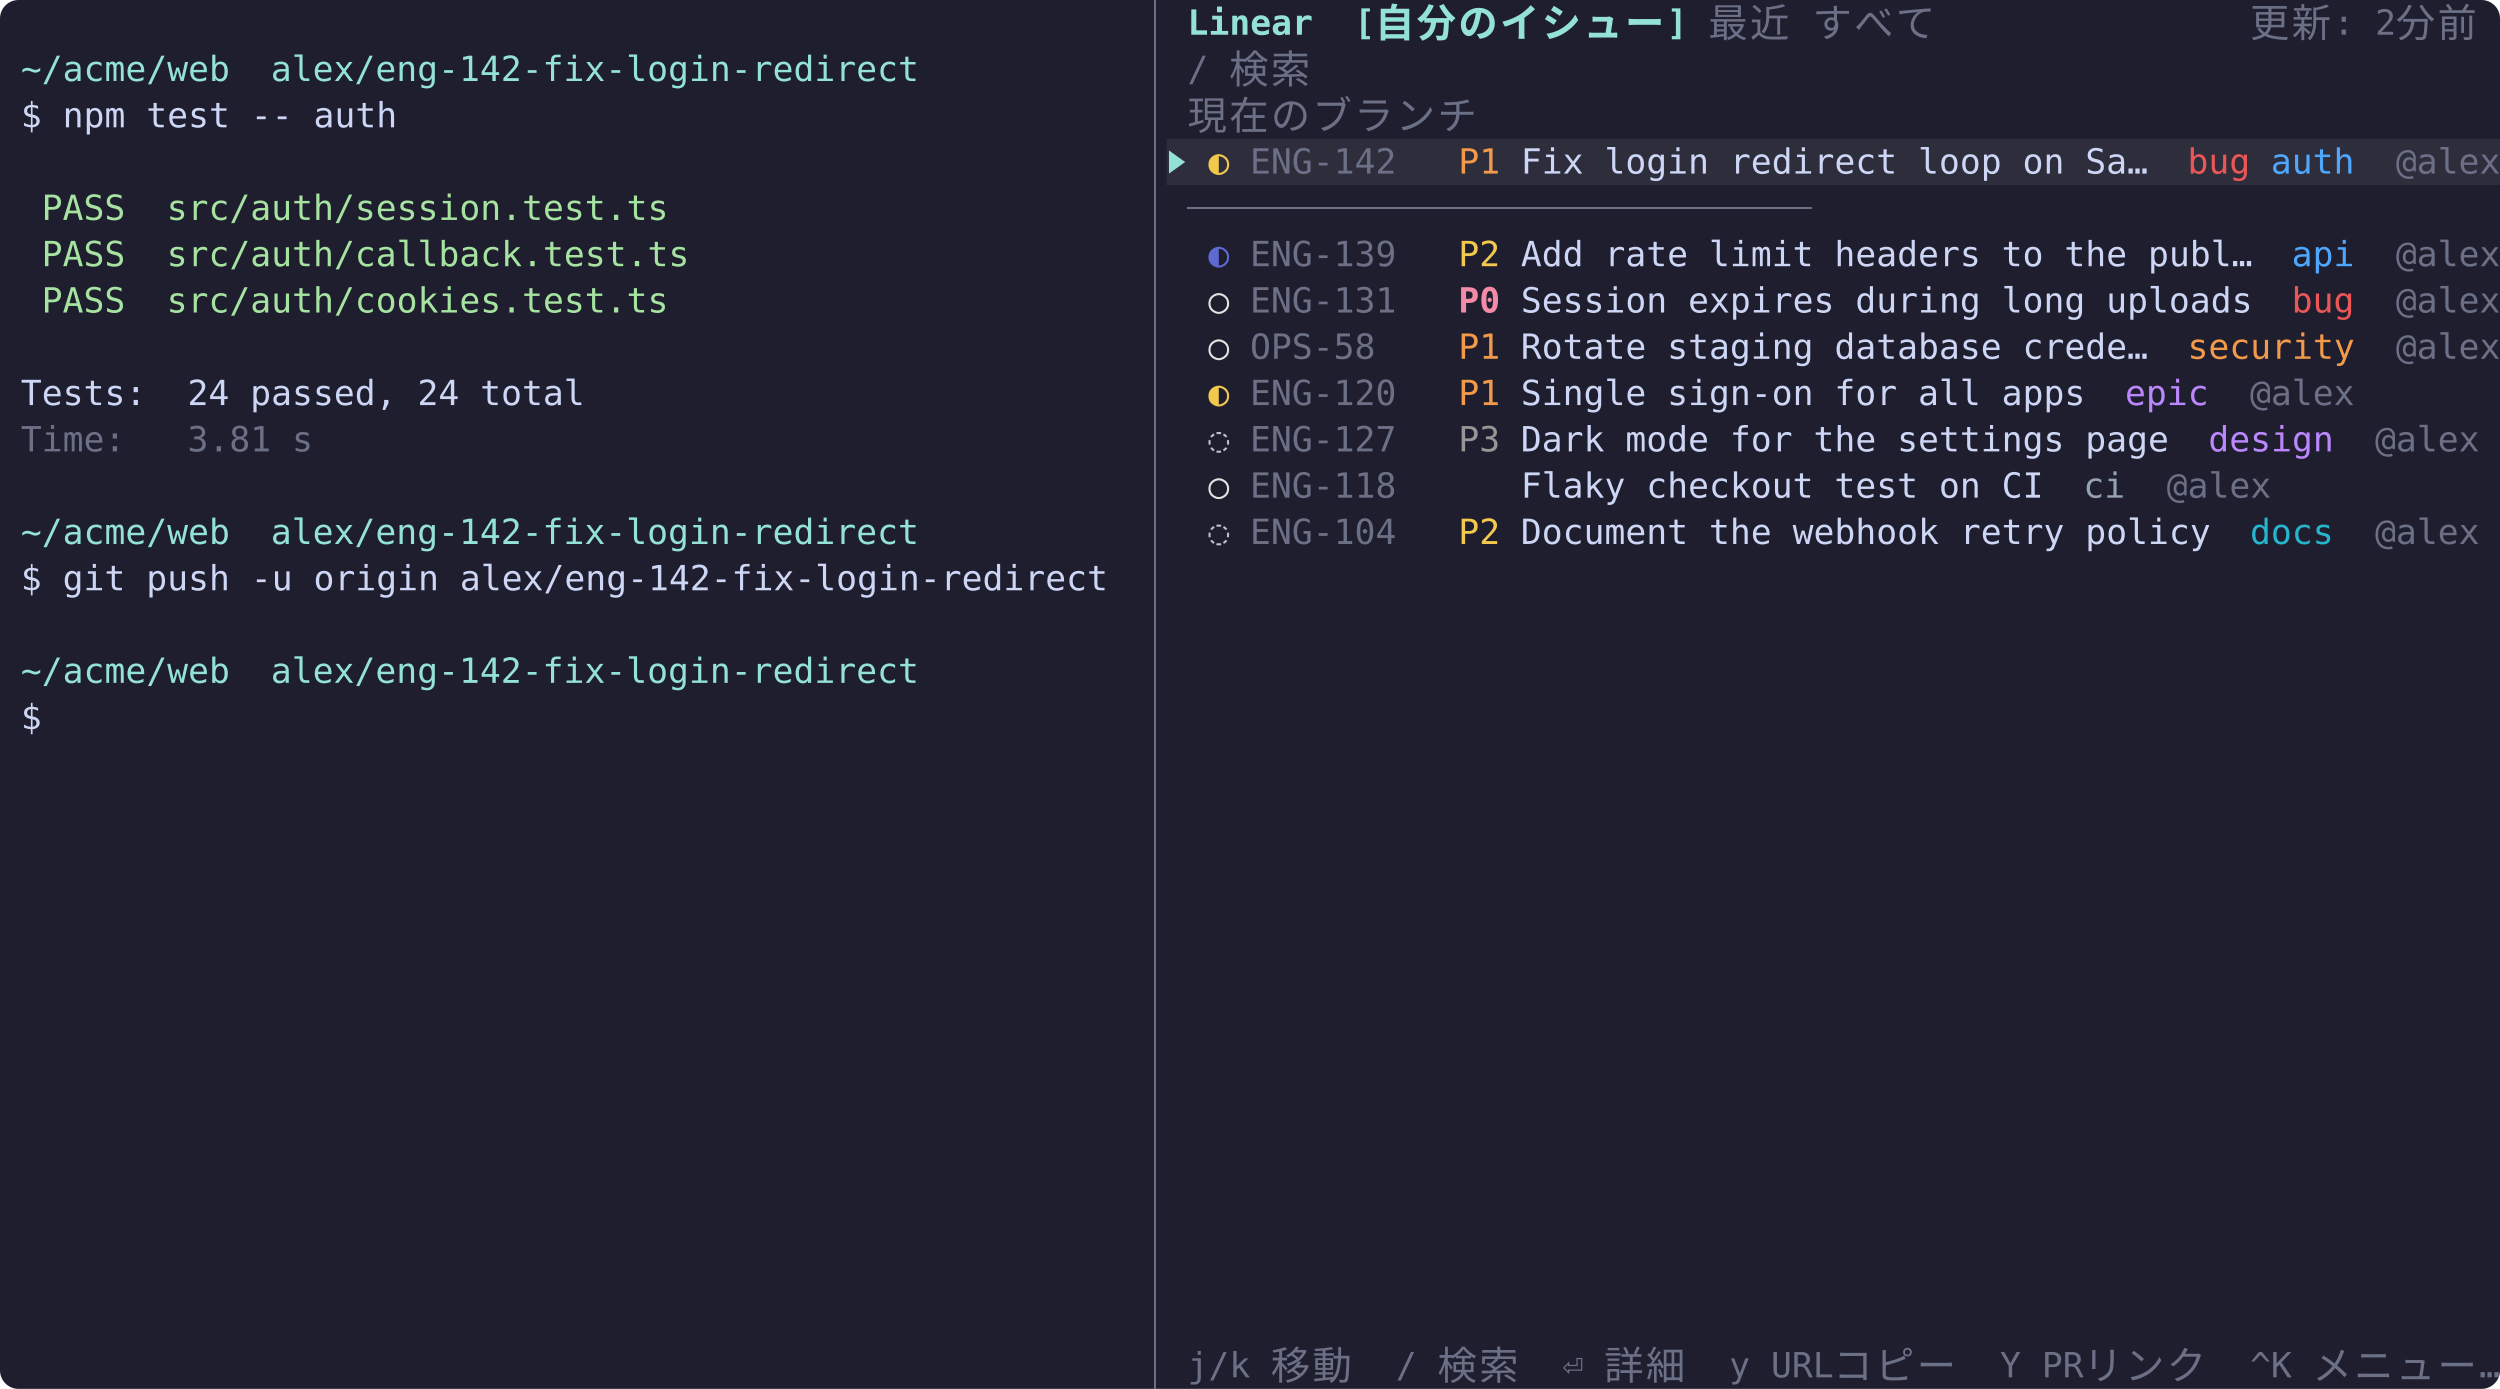
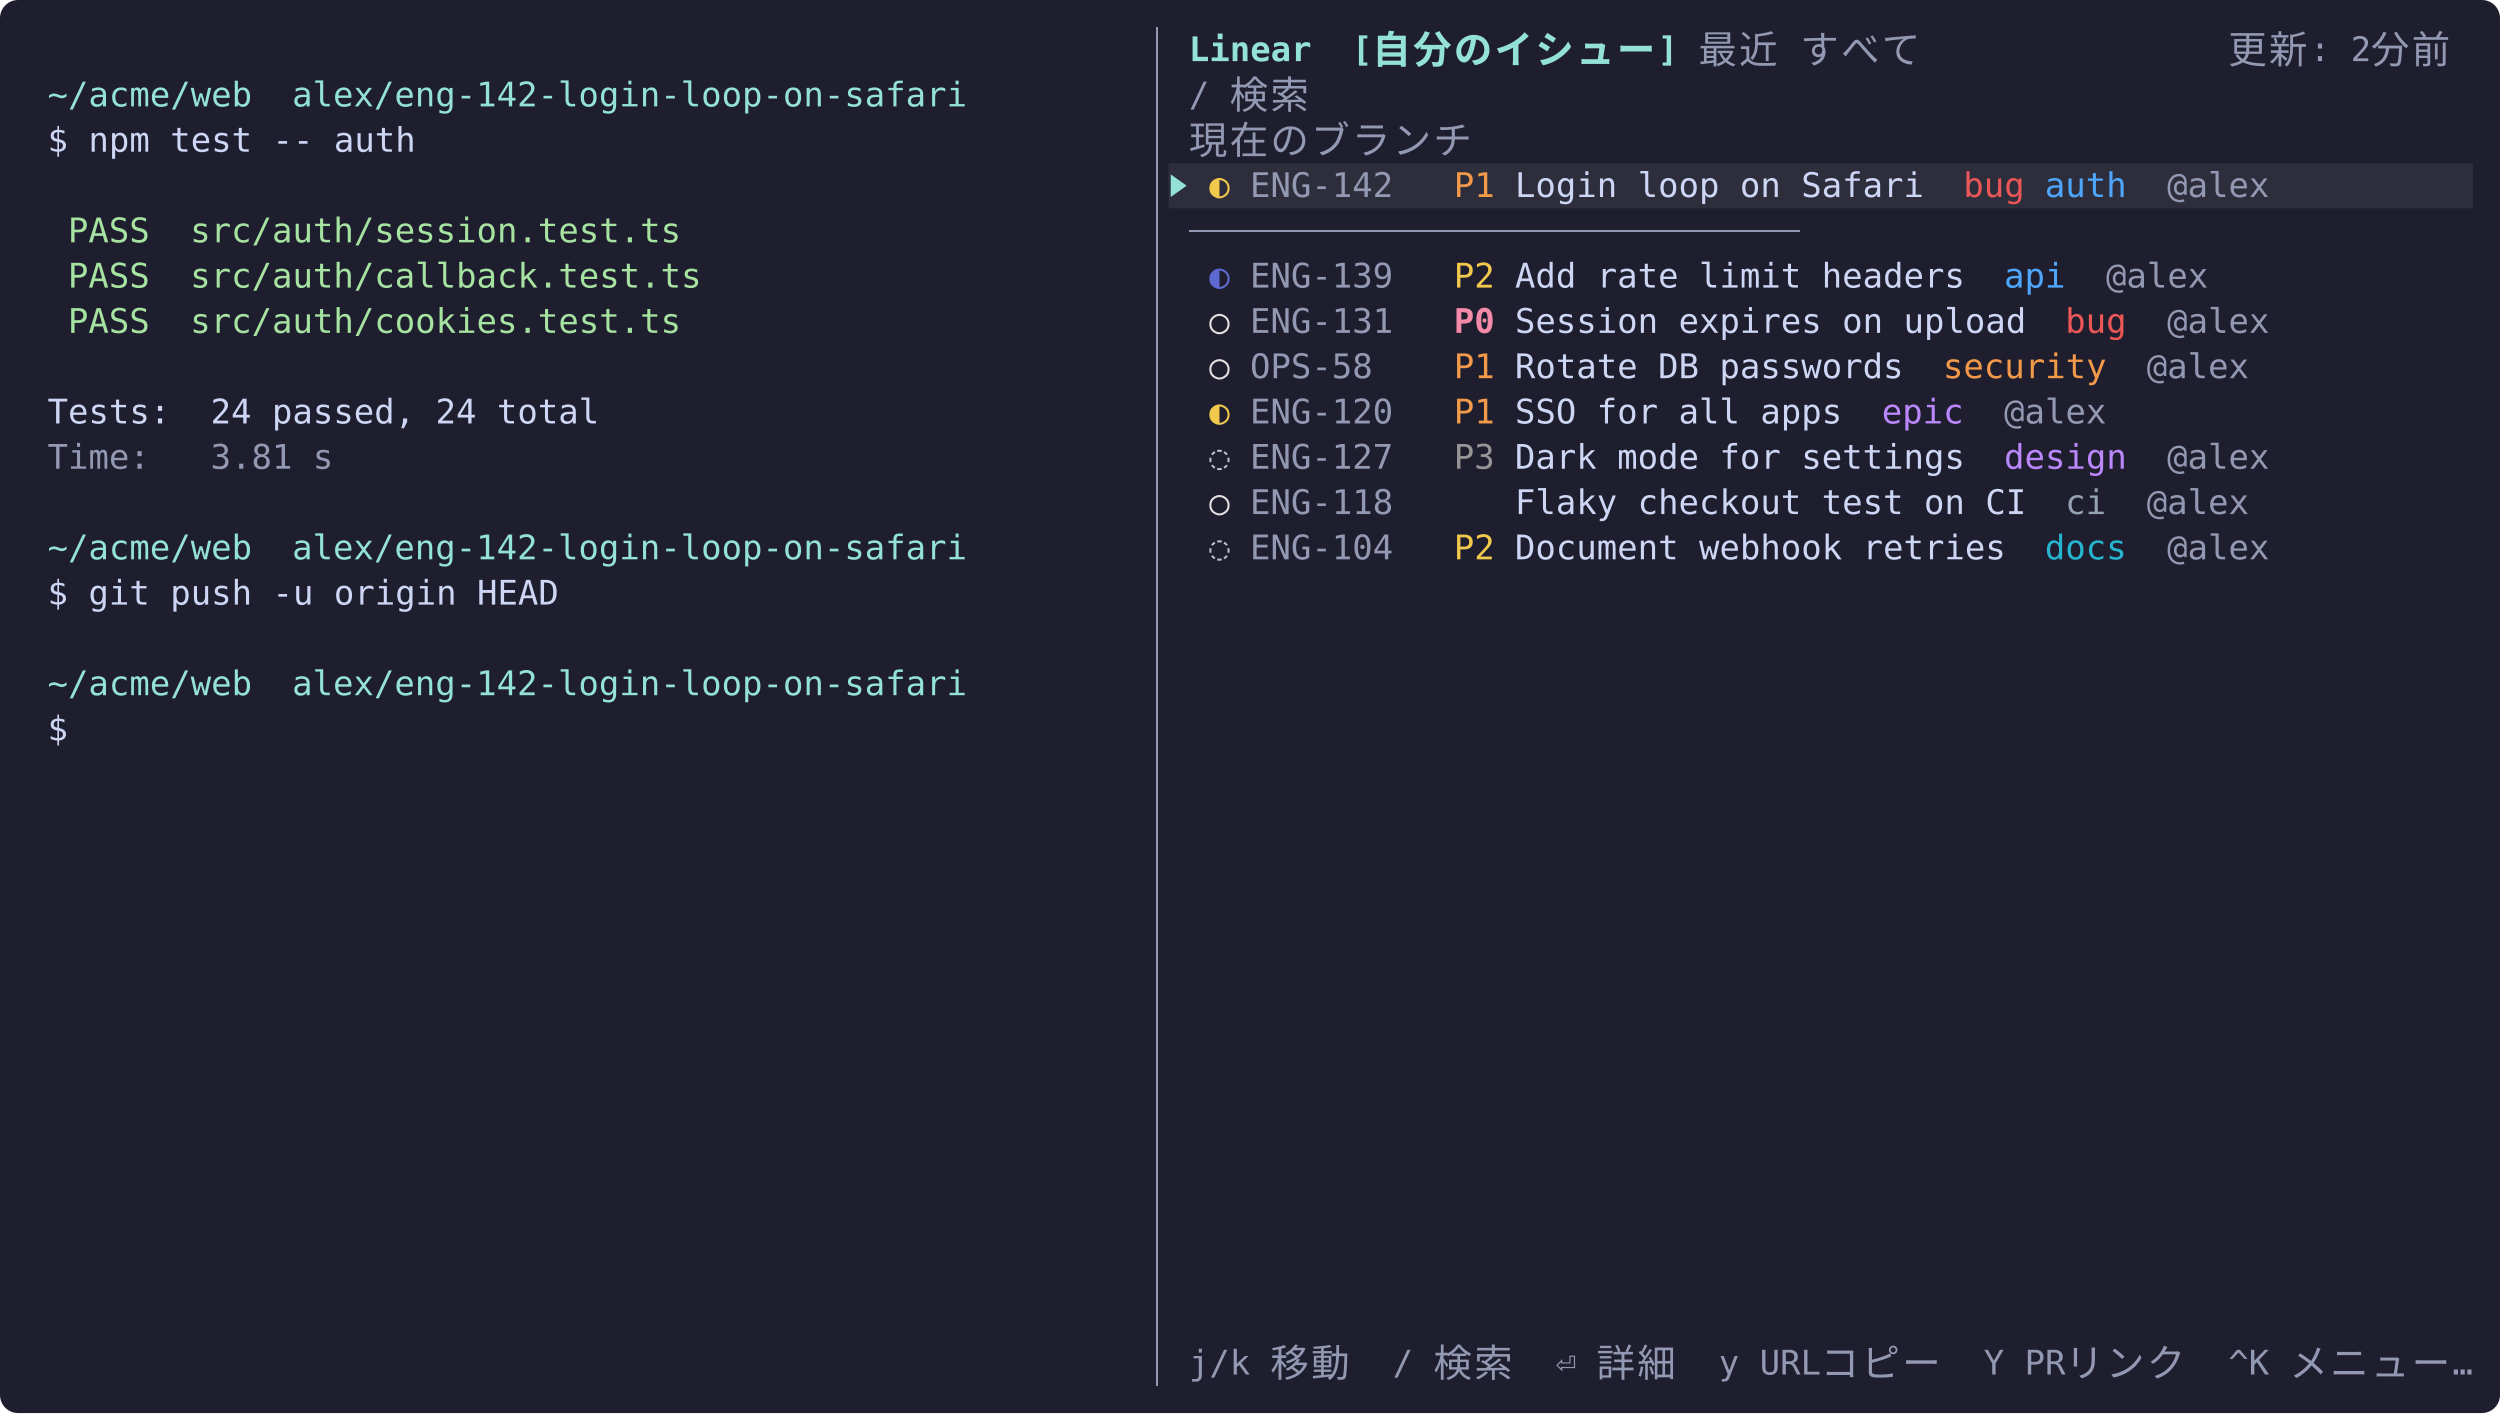
- <svg xmlns="http://www.w3.org/2000/svg" xml:lang="ja" width="1080" height="600" viewBox="0 0 1080 600" font-family="ui-monospace, 'SF Mono', Menlo, Consolas, 'DejaVu Sans Mono', 'Hiragino Sans', 'Noto Sans CJK JP', 'Noto Sans JP', monospace" font-size="15">
-   <rect width="1080" height="600" rx="8" fill="#1e1e2e" />
-   <rect x="504" y="60" width="576" height="20" fill="#2d2d3c" />
-   <path d="M499 0V10M499 10V20M499 20V30M499 30V40M499 40V50M499 50V60M499 60V70M499 70V80M499 80V90M499 90V100M513 90H517M517 90H522M522 90H526M526 90H531M531 90H535M535 90H540M540 90H544M544 90H549M549 90H553M553 90H558M558 90H562M562 90H567M567 90H571M571 90H576M576 90H580M580 90H585M585 90H589M589 90H594M594 90H598M598 90H603M603 90H607M607 90H612M612 90H616M616 90H621M621 90H625M625 90H630M630 90H634M634 90H639M639 90H643M643 90H648M648 90H652M652 90H657M657 90H661M661 90H666M666 90H670M670 90H675M675 90H679M679 90H684M684 90H688M688 90H693M693 90H697M697 90H702M702 90H706M706 90H711M711 90H715M715 90H720M720 90H724M724 90H729M729 90H733M733 90H738M738 90H742M742 90H747M747 90H751M751 90H756M756 90H760M760 90H765M765 90H769M769 90H774M774 90H778M778 90H783M499 100V110M499 110V120M499 120V130M499 130V140M499 140V150M499 150V160M499 160V170M499 170V180M499 180V190M499 190V200M499 200V210M499 210V220M499 220V230M499 230V240M499 240V250M499 250V260M499 260V270M499 270V280M499 280V290M499 290V300M499 300V310M499 310V320M499 320V330M499 330V340M499 340V350M499 350V360M499 360V370M499 370V380M499 380V390M499 390V400M499 400V410M499 410V420M499 420V430M499 430V440M499 440V450M499 450V460M499 460V470M499 470V480M499 480V490M499 490V500M499 500V510M499 510V520M499 520V530M499 530V540M499 540V550M499 550V560M499 560V570M499 570V580M499 580V590M499 590V600" stroke="#6c7086" stroke-width="1" fill="none" shape-rendering="crispEdges" />
-   <path d="M505 65L512 70L505 75Z" fill="#94e2d5" />
-   <text x="513 522 531 540 549 558" y="15" fill="#94e2d5" font-weight="bold">Linear</text>
-   <text x="585" y="15" fill="#94e2d5" font-weight="bold">[</text>
-   <text x="594" y="16" font-size="17" fill="#94e2d5" font-weight="bold">自</text>
-   <text x="612" y="16" font-size="17" fill="#94e2d5" font-weight="bold">分</text>
-   <text x="630" y="16" font-size="17" fill="#94e2d5" font-weight="bold">の</text>
-   <text x="648" y="16" font-size="17" fill="#94e2d5" font-weight="bold">イ</text>
-   <text x="666" y="16" font-size="17" fill="#94e2d5" font-weight="bold">シ</text>
-   <text x="684" y="16" font-size="17" fill="#94e2d5" font-weight="bold">ュ</text>
-   <text x="702" y="16" font-size="17" fill="#94e2d5" font-weight="bold">ー</text>
-   <text x="720" y="15" fill="#94e2d5" font-weight="bold">]</text>
-   <text x="738" y="16" font-size="17" fill="#6c7086">最</text>
-   <text x="756" y="16" font-size="17" fill="#6c7086">近</text>
-   <text x="783" y="16" font-size="17" fill="#6c7086">す</text>
-   <text x="801" y="16" font-size="17" fill="#6c7086">べ</text>
-   <text x="819" y="16" font-size="17" fill="#6c7086">て</text>
-   <text x="972" y="16" font-size="17" fill="#6c7086">更</text>
-   <text x="990" y="16" font-size="17" fill="#6c7086">新</text>
-   <text x="1008 1017 1026" y="15" fill="#6c7086">: 2</text>
-   <text x="1035" y="16" font-size="17" fill="#6c7086">分</text>
-   <text x="1053" y="16" font-size="17" fill="#6c7086">前</text>
-   <text x="9 18 27 36 45 54 63 72 81 90" y="35" fill="#94e2d5">~/acme/web</text>
-   <text x="117 126 135 144 153 162 171 180 189 198 207 216 225 234 243 252 261 270 279 288 297 306 315 324 333 342 351 360 369 378 387" y="35" fill="#94e2d5">alex/eng-142-fix-login-redirect</text>
-   <text x="513" y="35" fill="#6c7086">/</text>
-   <text x="531" y="36" font-size="17" fill="#6c7086">検</text>
-   <text x="549" y="36" font-size="17" fill="#6c7086">索</text>
-   <text x="9 18 27 36 45 54 63 72 81 90 99 108 117 126 135 144 153 162" y="55" fill="#cdd6f4">$ npm test -- auth</text>
-   <text x="513" y="56" font-size="17" fill="#6c7086">現</text>
-   <text x="531" y="56" font-size="17" fill="#6c7086">在</text>
-   <text x="549" y="56" font-size="17" fill="#6c7086">の</text>
-   <text x="567" y="56" font-size="17" fill="#6c7086">ブ</text>
-   <text x="585" y="56" font-size="17" fill="#6c7086">ラ</text>
-   <text x="603" y="56" font-size="17" fill="#6c7086">ン</text>
-   <text x="621" y="56" font-size="17" fill="#6c7086">チ</text>
-   <text x="522" y="75" fill="#f2c94c">◐</text>
-   <text x="540 549 558 567 576 585 594" y="75" fill="#6c7086">ENG-142</text>
-   <text x="630 639" y="75" fill="#f2994a">P1</text>
-   <text x="657 666 675 684 693 702 711 720 729 738 747 756 765 774 783 792 801 810 819 828 837 846 855 864 873 882 891 900 909 918" y="75" fill="#cdd6f4">Fix login redirect loop on Sa…</text>
-   <text x="945 954 963" y="75" fill="#eb5757">bug</text>
-   <text x="981 990 999 1008" y="75" fill="#4ea7fc">auth</text>
-   <text x="1035 1044 1053 1062 1071" y="75" fill="#6c7086">@alex</text>
-   <text x="18 27 36 45" y="95" fill="#a6e3a1">PASS</text>
-   <text x="72 81 90 99 108 117 126 135 144 153 162 171 180 189 198 207 216 225 234 243 252 261 270 279" y="95" fill="#a6e3a1">src/auth/session.test.ts</text>
-   <text x="18 27 36 45" y="115" fill="#a6e3a1">PASS</text>
-   <text x="72 81 90 99 108 117 126 135 144 153 162 171 180 189 198 207 216 225 234 243 252 261 270 279 288" y="115" fill="#a6e3a1">src/auth/callback.test.ts</text>
-   <text x="522" y="115" fill="#5e6ad2">◐</text>
-   <text x="540 549 558 567 576 585 594" y="115" fill="#6c7086">ENG-139</text>
-   <text x="630 639" y="115" fill="#f2c94c">P2</text>
-   <text x="657 666 675 684 693 702 711 720 729 738 747 756 765 774 783 792 801 810 819 828 837 846 855 864 873 882 891 900 909 918 927 936 945 954 963" y="115" fill="#cdd6f4">Add rate limit headers to the publ…</text>
-   <text x="990 999 1008" y="115" fill="#4ea7fc">api</text>
-   <text x="1035 1044 1053 1062 1071" y="115" fill="#6c7086">@alex</text>
-   <text x="18 27 36 45" y="135" fill="#a6e3a1">PASS</text>
-   <text x="72 81 90 99 108 117 126 135 144 153 162 171 180 189 198 207 216 225 234 243 252 261 270 279" y="135" fill="#a6e3a1">src/auth/cookies.test.ts</text>
-   <text x="522" y="135" fill="#e2e2e2">○</text>
-   <text x="540 549 558 567 576 585 594" y="135" fill="#6c7086">ENG-131</text>
-   <text x="630 639" y="135" fill="#f38ba8" font-weight="bold">P0</text>
-   <text x="657 666 675 684 693 702 711 720 729 738 747 756 765 774 783 792 801 810 819 828 837 846 855 864 873 882 891 900 909 918 927 936 945 954 963" y="135" fill="#cdd6f4">Session expires during long uploads</text>
-   <text x="990 999 1008" y="135" fill="#eb5757">bug</text>
-   <text x="1035 1044 1053 1062 1071" y="135" fill="#6c7086">@alex</text>
-   <text x="522" y="155" fill="#e2e2e2">○</text>
-   <text x="540 549 558 567 576 585" y="155" fill="#6c7086">OPS-58</text>
-   <text x="630 639" y="155" fill="#f2994a">P1</text>
-   <text x="657 666 675 684 693 702 711 720 729 738 747 756 765 774 783 792 801 810 819 828 837 846 855 864 873 882 891 900 909 918" y="155" fill="#cdd6f4">Rotate staging database crede…</text>
-   <text x="945 954 963 972 981 990 999 1008" y="155" fill="#f2994a">security</text>
-   <text x="1035 1044 1053 1062 1071" y="155" fill="#6c7086">@alex</text>
-   <text x="9 18 27 36 45 54" y="175" fill="#cdd6f4">Tests:</text>
-   <text x="81 90 99 108 117 126 135 144 153 162 171 180 189 198 207 216 225 234 243" y="175" fill="#cdd6f4">24 passed, 24 total</text>
-   <text x="522" y="175" fill="#f2c94c">◐</text>
-   <text x="540 549 558 567 576 585 594" y="175" fill="#6c7086">ENG-120</text>
-   <text x="630 639" y="175" fill="#f2994a">P1</text>
-   <text x="657 666 675 684 693 702 711 720 729 738 747 756 765 774 783 792 801 810 819 828 837 846 855 864 873 882 891" y="175" fill="#cdd6f4">Single sign-on for all apps</text>
-   <text x="918 927 936 945" y="175" fill="#bb87fc">epic</text>
-   <text x="972 981 990 999 1008" y="175" fill="#6c7086">@alex</text>
-   <text x="9 18 27 36 45" y="195" fill="#6c7086">Time:</text>
-   <text x="81 90 99 108 117 126" y="195" fill="#6c7086">3.81 s</text>
-   <text x="522" y="195" fill="#bec2c8">◌</text>
-   <text x="540 549 558 567 576 585 594" y="195" fill="#6c7086">ENG-127</text>
-   <text x="630 639" y="195" fill="#969696">P3</text>
-   <text x="657 666 675 684 693 702 711 720 729 738 747 756 765 774 783 792 801 810 819 828 837 846 855 864 873 882 891 900 909 918 927" y="195" fill="#cdd6f4">Dark mode for the settings page</text>
-   <text x="954 963 972 981 990 999" y="195" fill="#bb87fc">design</text>
-   <text x="1026 1035 1044 1053 1062" y="195" fill="#6c7086">@alex</text>
-   <text x="522" y="215" fill="#e2e2e2">○</text>
-   <text x="540 549 558 567 576 585 594" y="215" fill="#6c7086">ENG-118</text>
-   <text x="657 666 675 684 693 702 711 720 729 738 747 756 765 774 783 792 801 810 819 828 837 846 855 864 873" y="215" fill="#cdd6f4">Flaky checkout test on CI</text>
-   <text x="900 909" y="215" fill="#95a2b3">ci</text>
-   <text x="936 945 954 963 972" y="215" fill="#6c7086">@alex</text>
-   <text x="9 18 27 36 45 54 63 72 81 90" y="235" fill="#94e2d5">~/acme/web</text>
-   <text x="117 126 135 144 153 162 171 180 189 198 207 216 225 234 243 252 261 270 279 288 297 306 315 324 333 342 351 360 369 378 387" y="235" fill="#94e2d5">alex/eng-142-fix-login-redirect</text>
-   <text x="522" y="235" fill="#bec2c8">◌</text>
-   <text x="540 549 558 567 576 585 594" y="235" fill="#6c7086">ENG-104</text>
-   <text x="630 639" y="235" fill="#f2c94c">P2</text>
-   <text x="657 666 675 684 693 702 711 720 729 738 747 756 765 774 783 792 801 810 819 828 837 846 855 864 873 882 891 900 909 918 927 936 945" y="235" fill="#cdd6f4">Document the webhook retry policy</text>
-   <text x="972 981 990 999" y="235" fill="#26b5ce">docs</text>
-   <text x="1026 1035 1044 1053 1062" y="235" fill="#6c7086">@alex</text>
-   <text x="9 18 27 36 45 54 63 72 81 90 99 108 117 126 135 144 153 162 171 180 189 198 207 216 225 234 243 252 261 270 279 288 297 306 315 324 333 342 351 360 369 378 387 396 405 414 423 432 441 450 459 468" y="255" fill="#cdd6f4">$ git push -u origin alex/eng-142-fix-login-redirect</text>
-   <text x="9 18 27 36 45 54 63 72 81 90" y="295" fill="#94e2d5">~/acme/web</text>
-   <text x="117 126 135 144 153 162 171 180 189 198 207 216 225 234 243 252 261 270 279 288 297 306 315 324 333 342 351 360 369 378 387" y="295" fill="#94e2d5">alex/eng-142-fix-login-redirect</text>
-   <text x="9" y="315" fill="#cdd6f4">$</text>
-   <text x="513 522 531" y="595" fill="#6c7086">j/k</text>
-   <text x="549" y="596" font-size="17" fill="#6c7086">移</text>
-   <text x="567" y="596" font-size="17" fill="#6c7086">動</text>
-   <text x="603" y="595" fill="#6c7086">/</text>
-   <text x="621" y="596" font-size="17" fill="#6c7086">検</text>
-   <text x="639" y="596" font-size="17" fill="#6c7086">索</text>
-   <text x="675" y="595" fill="#6c7086">⏎</text>
-   <text x="693" y="596" font-size="17" fill="#6c7086">詳</text>
-   <text x="711" y="596" font-size="17" fill="#6c7086">細</text>
-   <text x="747 756 765 774 783" y="595" fill="#6c7086">y URL</text>
-   <text x="792" y="596" font-size="17" fill="#6c7086">コ</text>
-   <text x="810" y="596" font-size="17" fill="#6c7086">ピ</text>
-   <text x="828" y="596" font-size="17" fill="#6c7086">ー</text>
-   <text x="864 873 882 891" y="595" fill="#6c7086">Y PR</text>
-   <text x="900" y="596" font-size="17" fill="#6c7086">リ</text>
-   <text x="918" y="596" font-size="17" fill="#6c7086">ン</text>
-   <text x="936" y="596" font-size="17" fill="#6c7086">ク</text>
-   <text x="972 981" y="595" fill="#6c7086">^K</text>
-   <text x="999" y="596" font-size="17" fill="#6c7086">メ</text>
-   <text x="1017" y="596" font-size="17" fill="#6c7086">ニ</text>
-   <text x="1035" y="596" font-size="17" fill="#6c7086">ュ</text>
-   <text x="1053" y="596" font-size="17" fill="#6c7086">ー</text>
-   <text x="1071" y="595" fill="#6c7086">…</text>
+ <svg xmlns="http://www.w3.org/2000/svg" xml:lang="ja" width="1104" height="624" viewBox="0 0 1104 624" font-family="ui-monospace, 'SF Mono', Menlo, Consolas, 'DejaVu Sans Mono', 'Hiragino Sans', 'Yu Gothic', 'Meiryo', 'Noto Sans CJK JP', 'Noto Sans JP', monospace" font-size="15">
+   <rect width="1104" height="624" rx="8" fill="#1e1e2e" />
+   <g transform="translate(12 12)">
+     <rect x="504" y="60" width="576" height="20" fill="#2d2d3c" />
+     <path d="M499 0V10M499 10V20M499 20V30M499 30V40M499 40V50M499 50V60M499 60V70M499 70V80M499 80V90M499 90V100M513 90H517M517 90H522M522 90H526M526 90H531M531 90H535M535 90H540M540 90H544M544 90H549M549 90H553M553 90H558M558 90H562M562 90H567M567 90H571M571 90H576M576 90H580M580 90H585M585 90H589M589 90H594M594 90H598M598 90H603M603 90H607M607 90H612M612 90H616M616 90H621M621 90H625M625 90H630M630 90H634M634 90H639M639 90H643M643 90H648M648 90H652M652 90H657M657 90H661M661 90H666M666 90H670M670 90H675M675 90H679M679 90H684M684 90H688M688 90H693M693 90H697M697 90H702M702 90H706M706 90H711M711 90H715M715 90H720M720 90H724M724 90H729M729 90H733M733 90H738M738 90H742M742 90H747M747 90H751M751 90H756M756 90H760M760 90H765M765 90H769M769 90H774M774 90H778M778 90H783M499 100V110M499 110V120M499 120V130M499 130V140M499 140V150M499 150V160M499 160V170M499 170V180M499 180V190M499 190V200M499 200V210M499 210V220M499 220V230M499 230V240M499 240V250M499 250V260M499 260V270M499 270V280M499 280V290M499 290V300M499 300V310M499 310V320M499 320V330M499 330V340M499 340V350M499 350V360M499 360V370M499 370V380M499 380V390M499 390V400M499 400V410M499 410V420M499 420V430M499 430V440M499 440V450M499 450V460M499 460V470M499 470V480M499 480V490M499 490V500M499 500V510M499 510V520M499 520V530M499 530V540M499 540V550M499 550V560M499 560V570M499 570V580M499 580V590M499 590V600" stroke="#9399b2" stroke-width="1" fill="none" shape-rendering="crispEdges" />
+     <path d="M505 65L512 70L505 75Z" fill="#94e2d5" />
+     <text x="513 522 531 540 549 558" y="15" fill="#94e2d5" font-weight="bold">Linear</text>
+     <text x="585" y="15" fill="#94e2d5" font-weight="bold">[</text>
+     <text x="594" y="16" font-size="17" fill="#94e2d5" font-weight="bold">自</text>
+     <text x="612" y="16" font-size="17" fill="#94e2d5" font-weight="bold">分</text>
+     <text x="630" y="16" font-size="17" fill="#94e2d5" font-weight="bold">の</text>
+     <text x="648" y="16" font-size="17" fill="#94e2d5" font-weight="bold">イ</text>
+     <text x="666" y="16" font-size="17" fill="#94e2d5" font-weight="bold">シ</text>
+     <text x="684" y="16" font-size="17" fill="#94e2d5" font-weight="bold">ュ</text>
+     <text x="702" y="16" font-size="17" fill="#94e2d5" font-weight="bold">ー</text>
+     <text x="720" y="15" fill="#94e2d5" font-weight="bold">]</text>
+     <text x="738" y="16" font-size="17" fill="#9399b2">最</text>
+     <text x="756" y="16" font-size="17" fill="#9399b2">近</text>
+     <text x="783" y="16" font-size="17" fill="#9399b2">す</text>
+     <text x="801" y="16" font-size="17" fill="#9399b2">べ</text>
+     <text x="819" y="16" font-size="17" fill="#9399b2">て</text>
+     <text x="972" y="16" font-size="17" fill="#9399b2">更</text>
+     <text x="990" y="16" font-size="17" fill="#9399b2">新</text>
+     <text x="1008 1017 1026" y="15" fill="#9399b2">: 2</text>
+     <text x="1035" y="16" font-size="17" fill="#9399b2">分</text>
+     <text x="1053" y="16" font-size="17" fill="#9399b2">前</text>
+     <text x="9 18 27 36 45 54 63 72 81 90" y="35" fill="#94e2d5">~/acme/web</text>
+     <text x="117 126 135 144 153 162 171 180 189 198 207 216 225 234 243 252 261 270 279 288 297 306 315 324 333 342 351 360 369 378 387 396 405" y="35" fill="#94e2d5">alex/eng-142-login-loop-on-safari</text>
+     <text x="513" y="35" fill="#9399b2">/</text>
+     <text x="531" y="36" font-size="17" fill="#9399b2">検</text>
+     <text x="549" y="36" font-size="17" fill="#9399b2">索</text>
+     <text x="9 18 27 36 45 54 63 72 81 90 99 108 117 126 135 144 153 162" y="55" fill="#cdd6f4">$ npm test -- auth</text>
+     <text x="513" y="56" font-size="17" fill="#9399b2">現</text>
+     <text x="531" y="56" font-size="17" fill="#9399b2">在</text>
+     <text x="549" y="56" font-size="17" fill="#9399b2">の</text>
+     <text x="567" y="56" font-size="17" fill="#9399b2">ブ</text>
+     <text x="585" y="56" font-size="17" fill="#9399b2">ラ</text>
+     <text x="603" y="56" font-size="17" fill="#9399b2">ン</text>
+     <text x="621" y="56" font-size="17" fill="#9399b2">チ</text>
+     <text x="522" y="75" fill="#f2c94c">◐</text>
+     <text x="540 549 558 567 576 585 594" y="75" fill="#9399b2">ENG-142</text>
+     <text x="630 639" y="75" fill="#f2994a">P1</text>
+     <text x="657 666 675 684 693 702 711 720 729 738 747 756 765 774 783 792 801 810 819 828" y="75" fill="#cdd6f4">Login loop on Safari</text>
+     <text x="855 864 873" y="75" fill="#eb5757">bug</text>
+     <text x="891 900 909 918" y="75" fill="#4ea7fc">auth</text>
+     <text x="945 954 963 972 981" y="75" fill="#9399b2">@alex</text>
+     <text x="18 27 36 45" y="95" fill="#a6e3a1">PASS</text>
+     <text x="72 81 90 99 108 117 126 135 144 153 162 171 180 189 198 207 216 225 234 243 252 261 270 279" y="95" fill="#a6e3a1">src/auth/session.test.ts</text>
+     <text x="18 27 36 45" y="115" fill="#a6e3a1">PASS</text>
+     <text x="72 81 90 99 108 117 126 135 144 153 162 171 180 189 198 207 216 225 234 243 252 261 270 279 288" y="115" fill="#a6e3a1">src/auth/callback.test.ts</text>
+     <text x="522" y="115" fill="#5e6ad2">◐</text>
+     <text x="540 549 558 567 576 585 594" y="115" fill="#9399b2">ENG-139</text>
+     <text x="630 639" y="115" fill="#f2c94c">P2</text>
+     <text x="657 666 675 684 693 702 711 720 729 738 747 756 765 774 783 792 801 810 819 828 837 846" y="115" fill="#cdd6f4">Add rate limit headers</text>
+     <text x="873 882 891" y="115" fill="#4ea7fc">api</text>
+     <text x="918 927 936 945 954" y="115" fill="#9399b2">@alex</text>
+     <text x="18 27 36 45" y="135" fill="#a6e3a1">PASS</text>
+     <text x="72 81 90 99 108 117 126 135 144 153 162 171 180 189 198 207 216 225 234 243 252 261 270 279" y="135" fill="#a6e3a1">src/auth/cookies.test.ts</text>
+     <text x="522" y="135" fill="#e2e2e2">○</text>
+     <text x="540 549 558 567 576 585 594" y="135" fill="#9399b2">ENG-131</text>
+     <text x="630 639" y="135" fill="#f38ba8" font-weight="bold">P0</text>
+     <text x="657 666 675 684 693 702 711 720 729 738 747 756 765 774 783 792 801 810 819 828 837 846 855 864 873" y="135" fill="#cdd6f4">Session expires on upload</text>
+     <text x="900 909 918" y="135" fill="#eb5757">bug</text>
+     <text x="945 954 963 972 981" y="135" fill="#9399b2">@alex</text>
+     <text x="522" y="155" fill="#e2e2e2">○</text>
+     <text x="540 549 558 567 576 585" y="155" fill="#9399b2">OPS-58</text>
+     <text x="630 639" y="155" fill="#f2994a">P1</text>
+     <text x="657 666 675 684 693 702 711 720 729 738 747 756 765 774 783 792 801 810 819" y="155" fill="#cdd6f4">Rotate DB passwords</text>
+     <text x="846 855 864 873 882 891 900 909" y="155" fill="#f2994a">security</text>
+     <text x="936 945 954 963 972" y="155" fill="#9399b2">@alex</text>
+     <text x="9 18 27 36 45 54" y="175" fill="#cdd6f4">Tests:</text>
+     <text x="81 90 99 108 117 126 135 144 153 162 171 180 189 198 207 216 225 234 243" y="175" fill="#cdd6f4">24 passed, 24 total</text>
+     <text x="522" y="175" fill="#f2c94c">◐</text>
+     <text x="540 549 558 567 576 585 594" y="175" fill="#9399b2">ENG-120</text>
+     <text x="630 639" y="175" fill="#f2994a">P1</text>
+     <text x="657 666 675 684 693 702 711 720 729 738 747 756 765 774 783 792" y="175" fill="#cdd6f4">SSO for all apps</text>
+     <text x="819 828 837 846" y="175" fill="#bb87fc">epic</text>
+     <text x="873 882 891 900 909" y="175" fill="#9399b2">@alex</text>
+     <text x="9 18 27 36 45" y="195" fill="#9399b2">Time:</text>
+     <text x="81 90 99 108 117 126" y="195" fill="#9399b2">3.81 s</text>
+     <text x="522" y="195" fill="#bec2c8">◌</text>
+     <text x="540 549 558 567 576 585 594" y="195" fill="#9399b2">ENG-127</text>
+     <text x="630 639" y="195" fill="#969696">P3</text>
+     <text x="657 666 675 684 693 702 711 720 729 738 747 756 765 774 783 792 801 810 819 828 837 846" y="195" fill="#cdd6f4">Dark mode for settings</text>
+     <text x="873 882 891 900 909 918" y="195" fill="#bb87fc">design</text>
+     <text x="945 954 963 972 981" y="195" fill="#9399b2">@alex</text>
+     <text x="522" y="215" fill="#e2e2e2">○</text>
+     <text x="540 549 558 567 576 585 594" y="215" fill="#9399b2">ENG-118</text>
+     <text x="657 666 675 684 693 702 711 720 729 738 747 756 765 774 783 792 801 810 819 828 837 846 855 864 873" y="215" fill="#cdd6f4">Flaky checkout test on CI</text>
+     <text x="900 909" y="215" fill="#95a2b3">ci</text>
+     <text x="936 945 954 963 972" y="215" fill="#9399b2">@alex</text>
+     <text x="9 18 27 36 45 54 63 72 81 90" y="235" fill="#94e2d5">~/acme/web</text>
+     <text x="117 126 135 144 153 162 171 180 189 198 207 216 225 234 243 252 261 270 279 288 297 306 315 324 333 342 351 360 369 378 387 396 405" y="235" fill="#94e2d5">alex/eng-142-login-loop-on-safari</text>
+     <text x="522" y="235" fill="#bec2c8">◌</text>
+     <text x="540 549 558 567 576 585 594" y="235" fill="#9399b2">ENG-104</text>
+     <text x="630 639" y="235" fill="#f2c94c">P2</text>
+     <text x="657 666 675 684 693 702 711 720 729 738 747 756 765 774 783 792 801 810 819 828 837 846 855 864" y="235" fill="#cdd6f4">Document webhook retries</text>
+     <text x="891 900 909 918" y="235" fill="#26b5ce">docs</text>
+     <text x="945 954 963 972 981" y="235" fill="#9399b2">@alex</text>
+     <text x="9 18 27 36 45 54 63 72 81 90 99 108 117 126 135 144 153 162 171 180 189 198 207 216 225" y="255" fill="#cdd6f4">$ git push -u origin HEAD</text>
+     <text x="9 18 27 36 45 54 63 72 81 90" y="295" fill="#94e2d5">~/acme/web</text>
+     <text x="117 126 135 144 153 162 171 180 189 198 207 216 225 234 243 252 261 270 279 288 297 306 315 324 333 342 351 360 369 378 387 396 405" y="295" fill="#94e2d5">alex/eng-142-login-loop-on-safari</text>
+     <text x="9" y="315" fill="#cdd6f4">$</text>
+     <text x="513 522 531" y="595" fill="#9399b2">j/k</text>
+     <text x="549" y="596" font-size="17" fill="#9399b2">移</text>
+     <text x="567" y="596" font-size="17" fill="#9399b2">動</text>
+     <text x="603" y="595" fill="#9399b2">/</text>
+     <text x="621" y="596" font-size="17" fill="#9399b2">検</text>
+     <text x="639" y="596" font-size="17" fill="#9399b2">索</text>
+     <text x="675" y="595" fill="#9399b2">⏎</text>
+     <text x="693" y="596" font-size="17" fill="#9399b2">詳</text>
+     <text x="711" y="596" font-size="17" fill="#9399b2">細</text>
+     <text x="747 756 765 774 783" y="595" fill="#9399b2">y URL</text>
+     <text x="792" y="596" font-size="17" fill="#9399b2">コ</text>
+     <text x="810" y="596" font-size="17" fill="#9399b2">ピ</text>
+     <text x="828" y="596" font-size="17" fill="#9399b2">ー</text>
+     <text x="864 873 882 891" y="595" fill="#9399b2">Y PR</text>
+     <text x="900" y="596" font-size="17" fill="#9399b2">リ</text>
+     <text x="918" y="596" font-size="17" fill="#9399b2">ン</text>
+     <text x="936" y="596" font-size="17" fill="#9399b2">ク</text>
+     <text x="972 981" y="595" fill="#9399b2">^K</text>
+     <text x="999" y="596" font-size="17" fill="#9399b2">メ</text>
+     <text x="1017" y="596" font-size="17" fill="#9399b2">ニ</text>
+     <text x="1035" y="596" font-size="17" fill="#9399b2">ュ</text>
+     <text x="1053" y="596" font-size="17" fill="#9399b2">ー</text>
+     <text x="1071" y="595" fill="#9399b2">…</text>
+   </g>
</svg>
